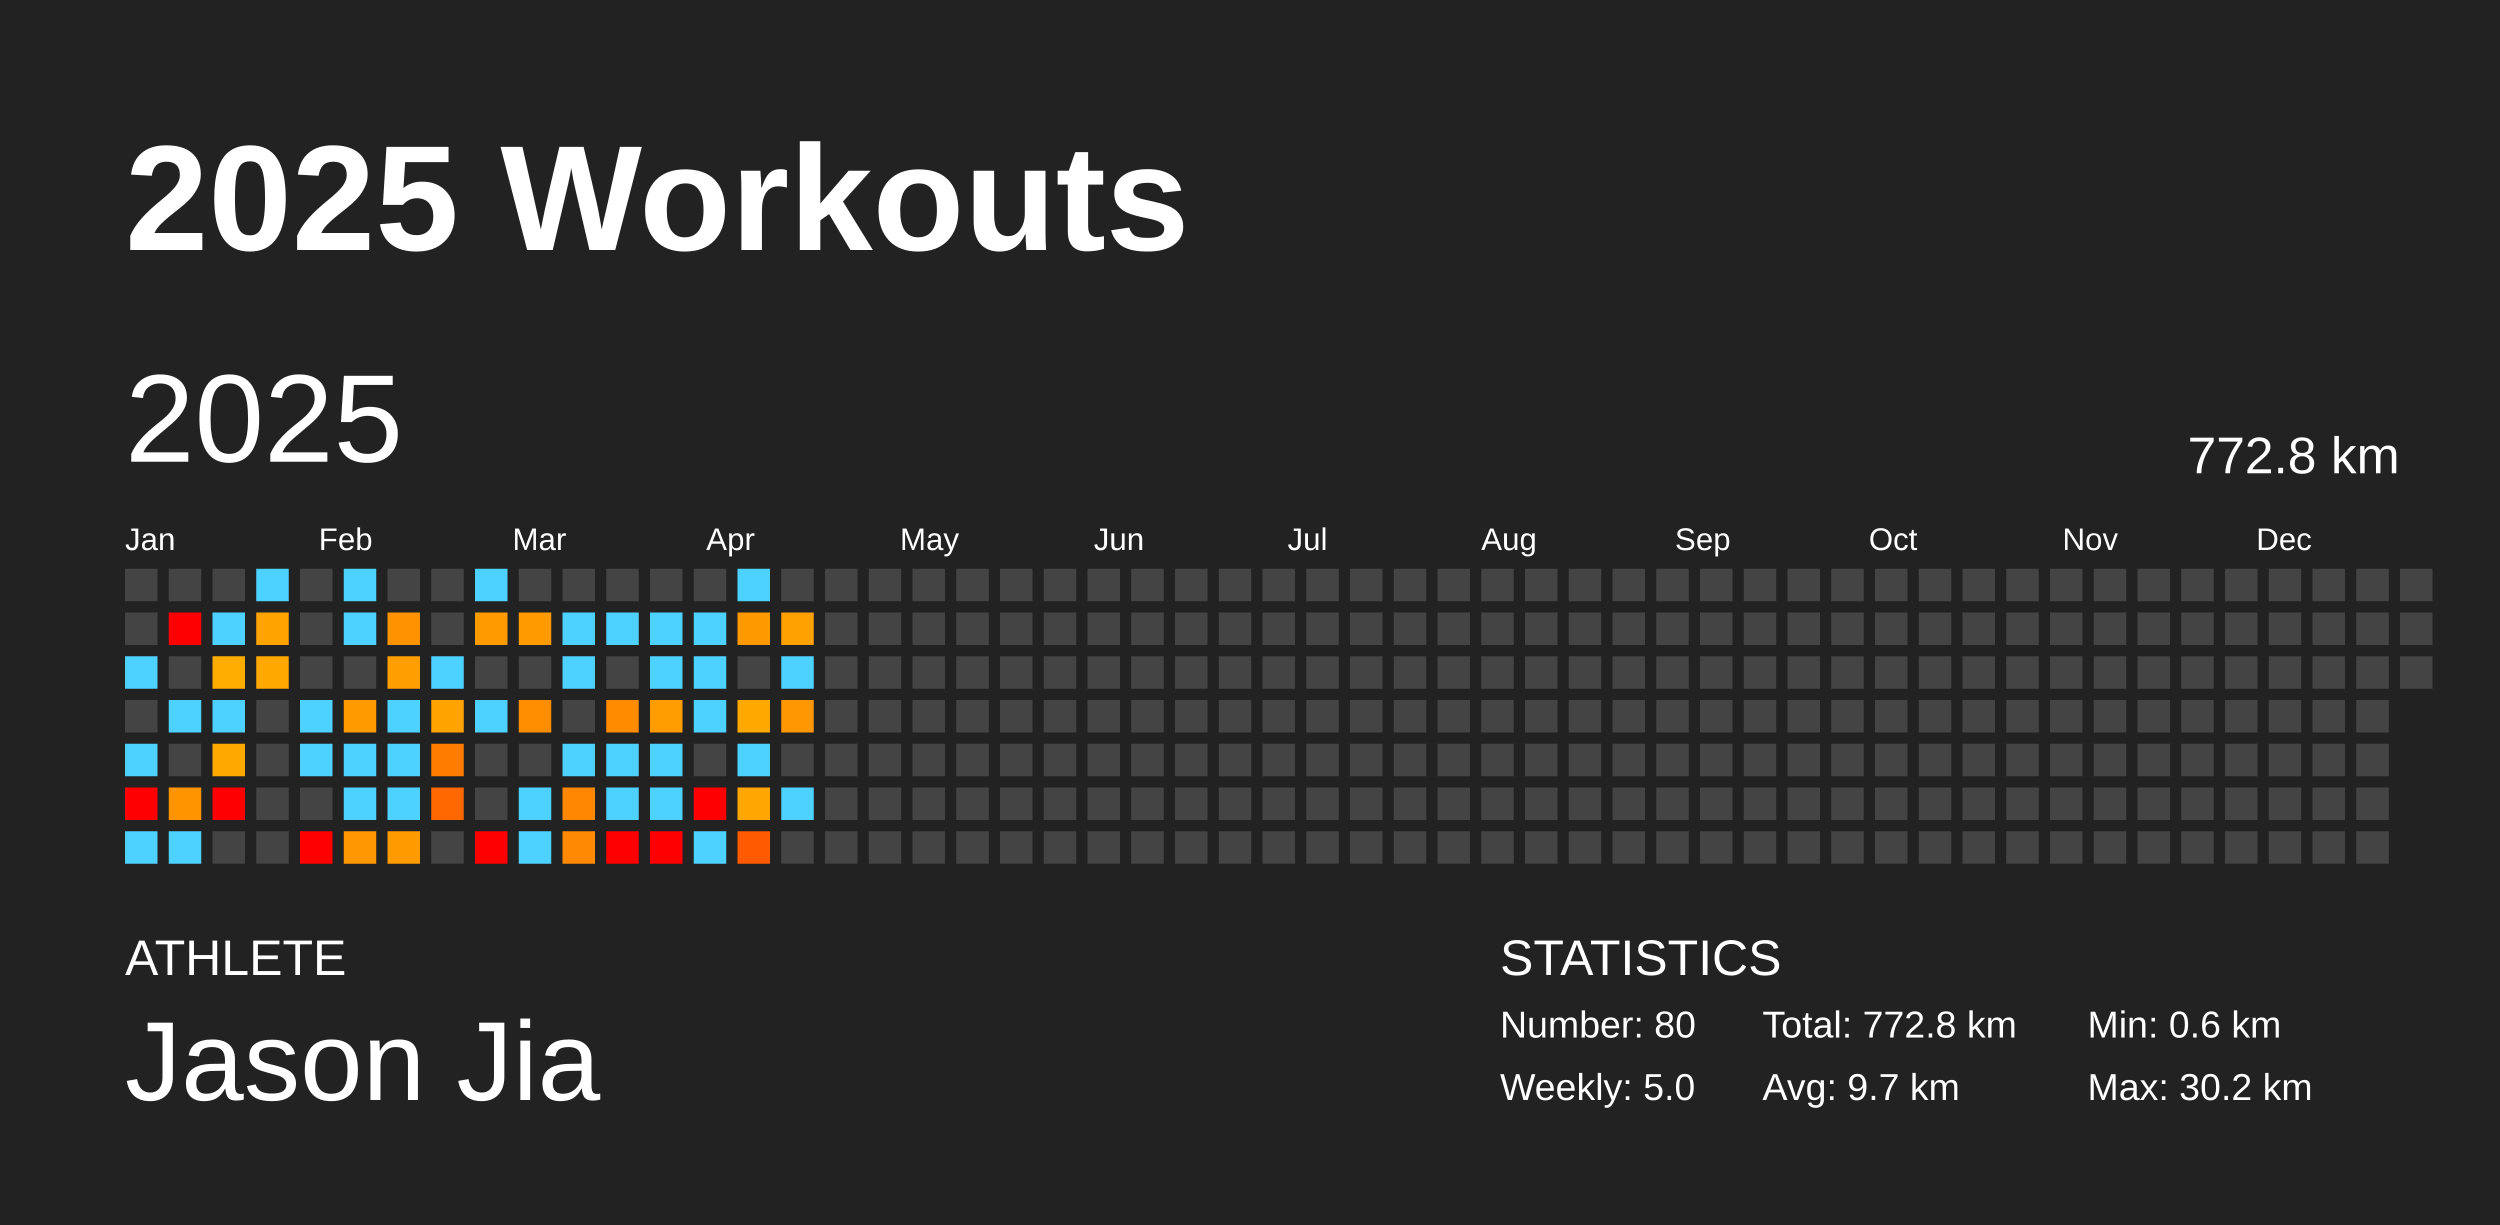
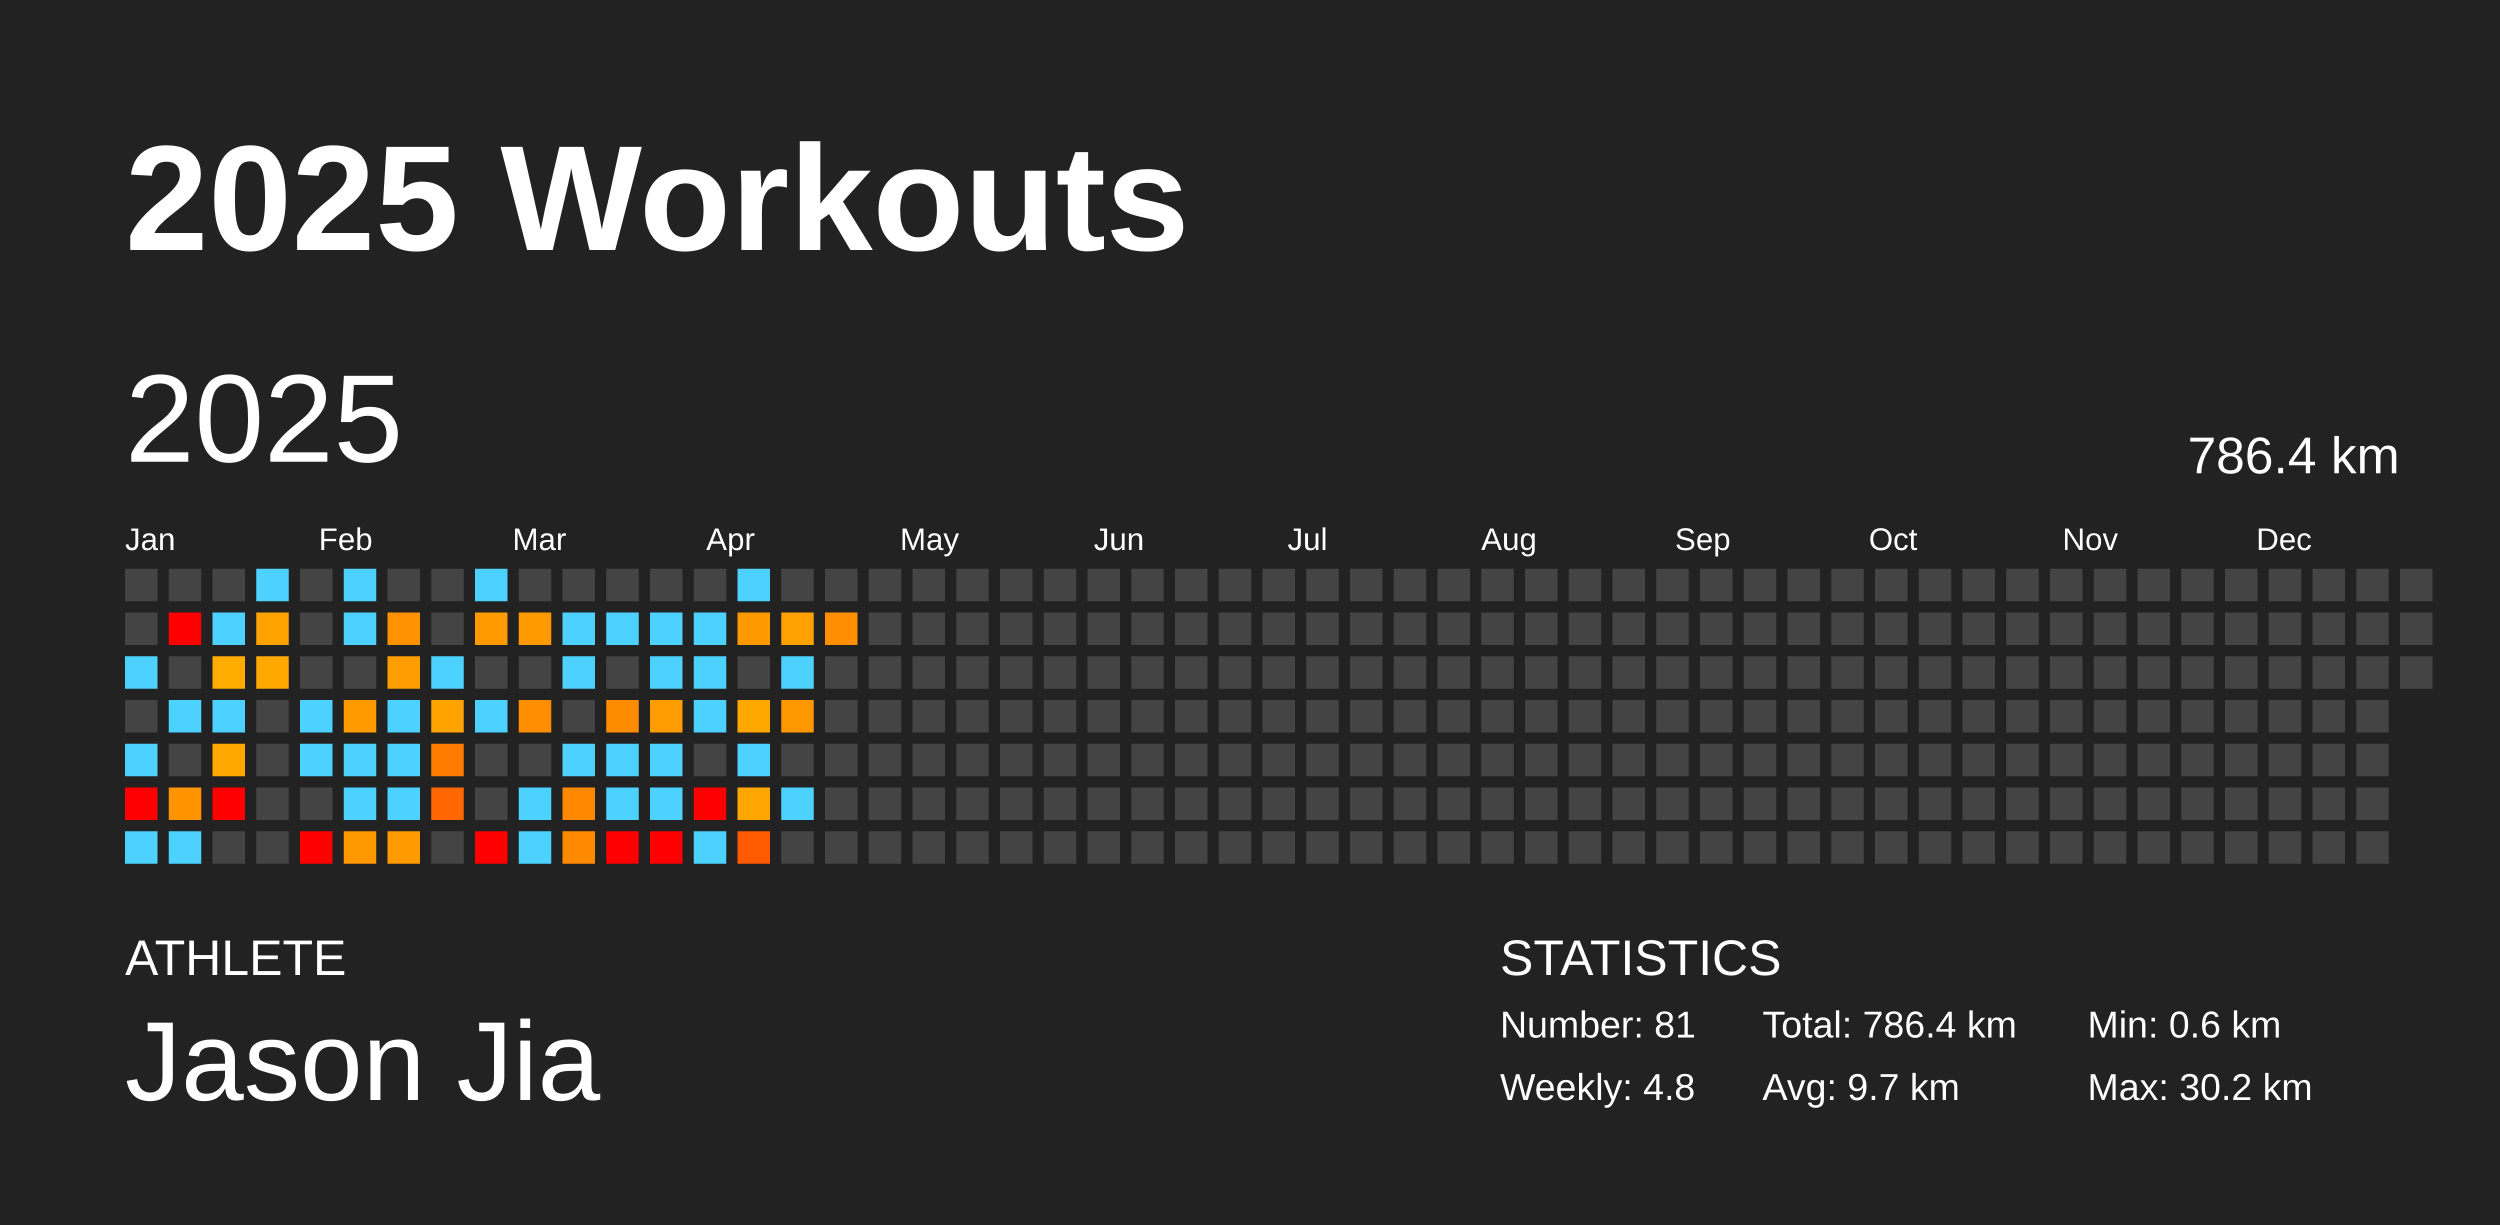
<svg xmlns="http://www.w3.org/2000/svg" baseProfile="full" height="98mm" version="1.1" viewBox="0,0,200,98" width="200mm">
  <defs />
  <rect fill="#222222" height="98" width="200" x="0" y="0" />
  <text fill="#FFFFFF" style="font-size:12px; font-family:Arial; font-weight:bold;" x="10" y="20">2025 Workouts</text>
  <text fill="#FFFFFF" style="font-size:4px; font-family:Arial" x="10" y="78">ATHLETE</text>
  <text fill="#FFFFFF" style="font-size:9px; font-family:Arial" x="10" y="88">Jason Jia</text>
  <text fill="#FFFFFF" style="font-size:4px; font-family:Arial" x="120" y="78">STATISTICS</text>
-   <text fill="#FFFFFF" style="font-size:3px; font-family:Arial" x="120" y="83">Number: 80</text>
-   <text fill="#FFFFFF" style="font-size:3px; font-family:Arial" x="120" y="88">Weekly: 5.0</text>
-   <text fill="#FFFFFF" style="font-size:3px; font-family:Arial" x="141" y="83">Total: 772.8 km</text>
+   <text fill="#FFFFFF" style="font-size:3px; font-family:Arial" x="120" y="83">Number: 81</text>
+   <text fill="#FFFFFF" style="font-size:3px; font-family:Arial" x="120" y="88">Weekly: 4.8</text>
+   <text fill="#FFFFFF" style="font-size:3px; font-family:Arial" x="141" y="83">Total: 786.4 km</text>
  <text fill="#FFFFFF" style="font-size:3px; font-family:Arial" x="141" y="88">Avg: 9.7 km</text>
  <text fill="#FFFFFF" style="font-size:3px; font-family:Arial" x="167" y="83">Min: 0.6 km</text>
  <text fill="#FFFFFF" style="font-size:3px; font-family:Arial" x="167" y="88">Max: 30.2 km</text>
  <text dominant-baseline="hanging" fill="#FFFFFF" style="font-size:10.0px; font-family:Arial;" x="10" y="30">2025</text>
-   <text dominant-baseline="hanging" fill="#FFFFFF" style="font-size:4.125px; font-family:Arial;" x="175" y="35">772.8 km</text>
+   <text dominant-baseline="hanging" fill="#FFFFFF" style="font-size:4.125px; font-family:Arial;" x="175" y="35">786.4 km</text>
  <text fill="#FFFFFF" style="font-size:2.5px; font-family:Arial" x="10.0" y="44">Jan</text>
  <text fill="#FFFFFF" style="font-size:2.5px; font-family:Arial" x="25.5" y="44">Feb</text>
  <text fill="#FFFFFF" style="font-size:2.5px; font-family:Arial" x="41.0" y="44">Mar</text>
  <text fill="#FFFFFF" style="font-size:2.5px; font-family:Arial" x="56.5" y="44">Apr</text>
  <text fill="#FFFFFF" style="font-size:2.5px; font-family:Arial" x="72.0" y="44">May</text>
  <text fill="#FFFFFF" style="font-size:2.5px; font-family:Arial" x="87.5" y="44">Jun</text>
  <text fill="#FFFFFF" style="font-size:2.5px; font-family:Arial" x="103.0" y="44">Jul</text>
  <text fill="#FFFFFF" style="font-size:2.5px; font-family:Arial" x="118.5" y="44">Aug</text>
  <text fill="#FFFFFF" style="font-size:2.5px; font-family:Arial" x="134.0" y="44">Sep</text>
  <text fill="#FFFFFF" style="font-size:2.5px; font-family:Arial" x="149.5" y="44">Oct</text>
  <text fill="#FFFFFF" style="font-size:2.5px; font-family:Arial" x="165.0" y="44">Nov</text>
  <text fill="#FFFFFF" style="font-size:2.5px; font-family:Arial" x="180.5" y="44">Dec</text>
  <rect fill="#444444" height="2.6" width="2.6" x="10.0" y="45.5" />
  <rect fill="#444444" height="2.6" width="2.6" x="10.0" y="49.0" />
  <rect fill="#4dd2ff" height="2.6" width="2.6" x="10.0" y="52.5" />
  <rect fill="#444444" height="2.6" width="2.6" x="10.0" y="56.0" />
  <rect fill="#4dd2ff" height="2.6" width="2.6" x="10.0" y="59.5" />
  <rect fill="red" height="2.6" width="2.6" x="10.0" y="63.0" />
  <rect fill="#4dd2ff" height="2.6" width="2.6" x="10.0" y="66.5" />
  <rect fill="#444444" height="2.6" width="2.6" x="13.5" y="45.5" />
  <rect fill="red" height="2.6" width="2.6" x="13.5" y="49.0" />
  <rect fill="#444444" height="2.6" width="2.6" x="13.5" y="52.5" />
  <rect fill="#4dd2ff" height="2.6" width="2.6" x="13.5" y="56.0" />
  <rect fill="#444444" height="2.6" width="2.6" x="13.5" y="59.5" />
  <rect fill="#ff9300" height="2.6" width="2.6" x="13.5" y="63.0" />
  <rect fill="#4dd2ff" height="2.6" width="2.6" x="13.5" y="66.5" />
  <rect fill="#444444" height="2.6" width="2.6" x="17.0" y="45.5" />
  <rect fill="#4dd2ff" height="2.6" width="2.6" x="17.0" y="49.0" />
  <rect fill="#ffac00" height="2.6" width="2.6" x="17.0" y="52.5" />
  <rect fill="#4dd2ff" height="2.6" width="2.6" x="17.0" y="56.0" />
  <rect fill="#ffa900" height="2.6" width="2.6" x="17.0" y="59.5" />
  <rect fill="red" height="2.6" width="2.6" x="17.0" y="63.0" />
  <rect fill="#444444" height="2.6" width="2.6" x="17.0" y="66.5" />
  <rect fill="#4dd2ff" height="2.6" width="2.6" x="20.5" y="45.5" />
  <rect fill="#ffa300" height="2.6" width="2.6" x="20.5" y="49.0" />
  <rect fill="#ffa800" height="2.6" width="2.6" x="20.5" y="52.5" />
  <rect fill="#444444" height="2.6" width="2.6" x="20.5" y="56.0" />
  <rect fill="#444444" height="2.6" width="2.6" x="20.5" y="59.5" />
  <rect fill="#444444" height="2.6" width="2.6" x="20.5" y="63.0" />
  <rect fill="#444444" height="2.6" width="2.6" x="20.5" y="66.5" />
  <rect fill="#444444" height="2.6" width="2.6" x="24.0" y="45.5" />
  <rect fill="#444444" height="2.6" width="2.6" x="24.0" y="49.0" />
  <rect fill="#444444" height="2.6" width="2.6" x="24.0" y="52.5" />
  <rect fill="#4dd2ff" height="2.6" width="2.6" x="24.0" y="56.0" />
  <rect fill="#4dd2ff" height="2.6" width="2.6" x="24.0" y="59.5" />
  <rect fill="#444444" height="2.6" width="2.6" x="24.0" y="63.0" />
  <rect fill="red" height="2.6" width="2.6" x="24.0" y="66.5" />
  <rect fill="#4dd2ff" height="2.6" width="2.6" x="27.5" y="45.5" />
  <rect fill="#4dd2ff" height="2.6" width="2.6" x="27.5" y="49.0" />
  <rect fill="#444444" height="2.6" width="2.6" x="27.5" y="52.5" />
  <rect fill="#ff9b00" height="2.6" width="2.6" x="27.5" y="56.0" />
  <rect fill="#4dd2ff" height="2.6" width="2.6" x="27.5" y="59.5" />
  <rect fill="#4dd2ff" height="2.6" width="2.6" x="27.5" y="63.0" />
  <rect fill="#ff9800" height="2.6" width="2.6" x="27.5" y="66.5" />
  <rect fill="#444444" height="2.6" width="2.6" x="31.0" y="45.5" />
  <rect fill="#ff9200" height="2.6" width="2.6" x="31.0" y="49.0" />
  <rect fill="#ff9e00" height="2.6" width="2.6" x="31.0" y="52.5" />
  <rect fill="#4dd2ff" height="2.6" width="2.6" x="31.0" y="56.0" />
  <rect fill="#4dd2ff" height="2.6" width="2.6" x="31.0" y="59.5" />
  <rect fill="#4dd2ff" height="2.6" width="2.6" x="31.0" y="63.0" />
  <rect fill="#ff9b00" height="2.6" width="2.6" x="31.0" y="66.5" />
  <rect fill="#444444" height="2.6" width="2.6" x="34.5" y="45.5" />
  <rect fill="#444444" height="2.6" width="2.6" x="34.5" y="49.0" />
  <rect fill="#4dd2ff" height="2.6" width="2.6" x="34.5" y="52.5" />
  <rect fill="#ffa300" height="2.6" width="2.6" x="34.5" y="56.0" />
  <rect fill="#ff7c00" height="2.6" width="2.6" x="34.5" y="59.5" />
  <rect fill="#ff6800" height="2.6" width="2.6" x="34.5" y="63.0" />
  <rect fill="#444444" height="2.6" width="2.6" x="34.5" y="66.5" />
  <rect fill="#4dd2ff" height="2.6" width="2.6" x="38.0" y="45.5" />
  <rect fill="#ff9a00" height="2.6" width="2.6" x="38.0" y="49.0" />
  <rect fill="#444444" height="2.6" width="2.6" x="38.0" y="52.5" />
  <rect fill="#4dd2ff" height="2.6" width="2.6" x="38.0" y="56.0" />
  <rect fill="#444444" height="2.6" width="2.6" x="38.0" y="59.5" />
  <rect fill="#444444" height="2.6" width="2.6" x="38.0" y="63.0" />
  <rect fill="red" height="2.6" width="2.6" x="38.0" y="66.5" />
  <rect fill="#444444" height="2.6" width="2.6" x="41.5" y="45.5" />
  <rect fill="#ff9b00" height="2.6" width="2.6" x="41.5" y="49.0" />
  <rect fill="#444444" height="2.6" width="2.6" x="41.5" y="52.5" />
  <rect fill="#ff8d00" height="2.6" width="2.6" x="41.5" y="56.0" />
  <rect fill="#444444" height="2.6" width="2.6" x="41.5" y="59.5" />
  <rect fill="#4dd2ff" height="2.6" width="2.6" x="41.5" y="63.0" />
  <rect fill="#4dd2ff" height="2.6" width="2.6" x="41.5" y="66.5" />
  <rect fill="#444444" height="2.6" width="2.6" x="45.0" y="45.5" />
  <rect fill="#4dd2ff" height="2.6" width="2.6" x="45.0" y="49.0" />
  <rect fill="#4dd2ff" height="2.6" width="2.6" x="45.0" y="52.5" />
  <rect fill="#444444" height="2.6" width="2.6" x="45.0" y="56.0" />
  <rect fill="#4dd2ff" height="2.6" width="2.6" x="45.0" y="59.5" />
  <rect fill="#ff8800" height="2.6" width="2.6" x="45.0" y="63.0" />
  <rect fill="#ff8900" height="2.6" width="2.6" x="45.0" y="66.5" />
  <rect fill="#444444" height="2.6" width="2.6" x="48.5" y="45.5" />
  <rect fill="#4dd2ff" height="2.6" width="2.6" x="48.5" y="49.0" />
  <rect fill="#444444" height="2.6" width="2.6" x="48.5" y="52.5" />
  <rect fill="#ff8c00" height="2.6" width="2.6" x="48.5" y="56.0" />
  <rect fill="#4dd2ff" height="2.6" width="2.6" x="48.5" y="59.5" />
  <rect fill="#4dd2ff" height="2.6" width="2.6" x="48.5" y="63.0" />
  <rect fill="red" height="2.6" width="2.6" x="48.5" y="66.5" />
  <rect fill="#444444" height="2.6" width="2.6" x="52.0" y="45.5" />
  <rect fill="#4dd2ff" height="2.6" width="2.6" x="52.0" y="49.0" />
  <rect fill="#4dd2ff" height="2.6" width="2.6" x="52.0" y="52.5" />
  <rect fill="#ff9c00" height="2.6" width="2.6" x="52.0" y="56.0" />
  <rect fill="#4dd2ff" height="2.6" width="2.6" x="52.0" y="59.5" />
  <rect fill="#4dd2ff" height="2.6" width="2.6" x="52.0" y="63.0" />
  <rect fill="red" height="2.6" width="2.6" x="52.0" y="66.5" />
  <rect fill="#444444" height="2.6" width="2.6" x="55.5" y="45.5" />
  <rect fill="#4dd2ff" height="2.6" width="2.6" x="55.5" y="49.0" />
  <rect fill="#4dd2ff" height="2.6" width="2.6" x="55.5" y="52.5" />
  <rect fill="#4dd2ff" height="2.6" width="2.6" x="55.5" y="56.0" />
  <rect fill="#444444" height="2.6" width="2.6" x="55.5" y="59.5" />
  <rect fill="red" height="2.6" width="2.6" x="55.5" y="63.0" />
  <rect fill="#4dd2ff" height="2.6" width="2.6" x="55.5" y="66.5" />
  <rect fill="#4dd2ff" height="2.6" width="2.6" x="59.0" y="45.5" />
  <rect fill="#ff9900" height="2.6" width="2.6" x="59.0" y="49.0" />
  <rect fill="#444444" height="2.6" width="2.6" x="59.0" y="52.5" />
  <rect fill="#ffa900" height="2.6" width="2.6" x="59.0" y="56.0" />
  <rect fill="#4dd2ff" height="2.6" width="2.6" x="59.0" y="59.5" />
  <rect fill="#ffa700" height="2.6" width="2.6" x="59.0" y="63.0" />
  <rect fill="#ff5a00" height="2.6" width="2.6" x="59.0" y="66.5" />
  <rect fill="#444444" height="2.6" width="2.6" x="62.5" y="45.5" />
  <rect fill="#ffa100" height="2.6" width="2.6" x="62.5" y="49.0" />
  <rect fill="#4dd2ff" height="2.6" width="2.6" x="62.5" y="52.5" />
  <rect fill="#ff9700" height="2.6" width="2.6" x="62.5" y="56.0" />
  <rect fill="#444444" height="2.6" width="2.6" x="62.5" y="59.5" />
  <rect fill="#4dd2ff" height="2.6" width="2.6" x="62.5" y="63.0" />
  <rect fill="#444444" height="2.6" width="2.6" x="62.5" y="66.5" />
  <rect fill="#444444" height="2.6" width="2.6" x="66.0" y="45.5" />
-   <rect fill="#444444" height="2.6" width="2.6" x="66.0" y="49.0" />
+   <rect fill="#ff8e00" height="2.6" width="2.6" x="66.0" y="49.0" />
  <rect fill="#444444" height="2.6" width="2.6" x="66.0" y="52.5" />
  <rect fill="#444444" height="2.6" width="2.6" x="66.0" y="56.0" />
  <rect fill="#444444" height="2.6" width="2.6" x="66.0" y="59.5" />
  <rect fill="#444444" height="2.6" width="2.6" x="66.0" y="63.0" />
  <rect fill="#444444" height="2.6" width="2.6" x="66.0" y="66.5" />
  <rect fill="#444444" height="2.6" width="2.6" x="69.5" y="45.5" />
  <rect fill="#444444" height="2.6" width="2.6" x="69.5" y="49.0" />
  <rect fill="#444444" height="2.6" width="2.6" x="69.5" y="52.5" />
  <rect fill="#444444" height="2.6" width="2.6" x="69.5" y="56.0" />
  <rect fill="#444444" height="2.6" width="2.6" x="69.5" y="59.5" />
  <rect fill="#444444" height="2.6" width="2.6" x="69.5" y="63.0" />
  <rect fill="#444444" height="2.6" width="2.6" x="69.5" y="66.5" />
  <rect fill="#444444" height="2.6" width="2.6" x="73.0" y="45.5" />
  <rect fill="#444444" height="2.6" width="2.6" x="73.0" y="49.0" />
  <rect fill="#444444" height="2.6" width="2.6" x="73.0" y="52.5" />
  <rect fill="#444444" height="2.6" width="2.6" x="73.0" y="56.0" />
  <rect fill="#444444" height="2.6" width="2.6" x="73.0" y="59.5" />
  <rect fill="#444444" height="2.6" width="2.6" x="73.0" y="63.0" />
  <rect fill="#444444" height="2.6" width="2.6" x="73.0" y="66.5" />
  <rect fill="#444444" height="2.6" width="2.6" x="76.5" y="45.5" />
  <rect fill="#444444" height="2.6" width="2.6" x="76.5" y="49.0" />
  <rect fill="#444444" height="2.6" width="2.6" x="76.5" y="52.5" />
  <rect fill="#444444" height="2.6" width="2.6" x="76.5" y="56.0" />
  <rect fill="#444444" height="2.6" width="2.6" x="76.5" y="59.5" />
  <rect fill="#444444" height="2.6" width="2.6" x="76.5" y="63.0" />
  <rect fill="#444444" height="2.6" width="2.6" x="76.5" y="66.5" />
  <rect fill="#444444" height="2.6" width="2.6" x="80.0" y="45.5" />
  <rect fill="#444444" height="2.6" width="2.6" x="80.0" y="49.0" />
  <rect fill="#444444" height="2.6" width="2.6" x="80.0" y="52.5" />
  <rect fill="#444444" height="2.6" width="2.6" x="80.0" y="56.0" />
  <rect fill="#444444" height="2.6" width="2.6" x="80.0" y="59.5" />
  <rect fill="#444444" height="2.6" width="2.6" x="80.0" y="63.0" />
  <rect fill="#444444" height="2.6" width="2.6" x="80.0" y="66.5" />
  <rect fill="#444444" height="2.6" width="2.6" x="83.5" y="45.5" />
  <rect fill="#444444" height="2.6" width="2.6" x="83.5" y="49.0" />
  <rect fill="#444444" height="2.6" width="2.6" x="83.5" y="52.5" />
  <rect fill="#444444" height="2.6" width="2.6" x="83.5" y="56.0" />
  <rect fill="#444444" height="2.6" width="2.6" x="83.5" y="59.5" />
  <rect fill="#444444" height="2.6" width="2.6" x="83.5" y="63.0" />
  <rect fill="#444444" height="2.6" width="2.6" x="83.5" y="66.5" />
  <rect fill="#444444" height="2.6" width="2.6" x="87.0" y="45.5" />
  <rect fill="#444444" height="2.6" width="2.6" x="87.0" y="49.0" />
  <rect fill="#444444" height="2.6" width="2.6" x="87.0" y="52.5" />
  <rect fill="#444444" height="2.6" width="2.6" x="87.0" y="56.0" />
  <rect fill="#444444" height="2.6" width="2.6" x="87.0" y="59.5" />
  <rect fill="#444444" height="2.6" width="2.6" x="87.0" y="63.0" />
  <rect fill="#444444" height="2.6" width="2.6" x="87.0" y="66.5" />
  <rect fill="#444444" height="2.6" width="2.6" x="90.5" y="45.5" />
  <rect fill="#444444" height="2.6" width="2.6" x="90.5" y="49.0" />
  <rect fill="#444444" height="2.6" width="2.6" x="90.5" y="52.5" />
  <rect fill="#444444" height="2.6" width="2.6" x="90.5" y="56.0" />
  <rect fill="#444444" height="2.6" width="2.6" x="90.5" y="59.5" />
  <rect fill="#444444" height="2.6" width="2.6" x="90.5" y="63.0" />
  <rect fill="#444444" height="2.6" width="2.6" x="90.5" y="66.5" />
  <rect fill="#444444" height="2.6" width="2.6" x="94.0" y="45.5" />
  <rect fill="#444444" height="2.6" width="2.6" x="94.0" y="49.0" />
  <rect fill="#444444" height="2.6" width="2.6" x="94.0" y="52.5" />
  <rect fill="#444444" height="2.6" width="2.6" x="94.0" y="56.0" />
  <rect fill="#444444" height="2.6" width="2.6" x="94.0" y="59.5" />
  <rect fill="#444444" height="2.6" width="2.6" x="94.0" y="63.0" />
  <rect fill="#444444" height="2.6" width="2.6" x="94.0" y="66.5" />
  <rect fill="#444444" height="2.6" width="2.6" x="97.5" y="45.5" />
  <rect fill="#444444" height="2.6" width="2.6" x="97.5" y="49.0" />
  <rect fill="#444444" height="2.6" width="2.6" x="97.5" y="52.5" />
  <rect fill="#444444" height="2.6" width="2.6" x="97.5" y="56.0" />
  <rect fill="#444444" height="2.6" width="2.6" x="97.5" y="59.5" />
  <rect fill="#444444" height="2.6" width="2.6" x="97.5" y="63.0" />
  <rect fill="#444444" height="2.6" width="2.6" x="97.5" y="66.5" />
  <rect fill="#444444" height="2.6" width="2.6" x="101.0" y="45.5" />
  <rect fill="#444444" height="2.6" width="2.6" x="101.0" y="49.0" />
  <rect fill="#444444" height="2.6" width="2.6" x="101.0" y="52.5" />
  <rect fill="#444444" height="2.6" width="2.6" x="101.0" y="56.0" />
  <rect fill="#444444" height="2.6" width="2.6" x="101.0" y="59.5" />
  <rect fill="#444444" height="2.6" width="2.6" x="101.0" y="63.0" />
  <rect fill="#444444" height="2.6" width="2.6" x="101.0" y="66.5" />
  <rect fill="#444444" height="2.6" width="2.6" x="104.5" y="45.5" />
  <rect fill="#444444" height="2.6" width="2.6" x="104.5" y="49.0" />
  <rect fill="#444444" height="2.6" width="2.6" x="104.5" y="52.5" />
  <rect fill="#444444" height="2.6" width="2.6" x="104.5" y="56.0" />
  <rect fill="#444444" height="2.6" width="2.6" x="104.5" y="59.5" />
  <rect fill="#444444" height="2.6" width="2.6" x="104.5" y="63.0" />
  <rect fill="#444444" height="2.6" width="2.6" x="104.5" y="66.5" />
  <rect fill="#444444" height="2.6" width="2.6" x="108.0" y="45.5" />
  <rect fill="#444444" height="2.6" width="2.6" x="108.0" y="49.0" />
  <rect fill="#444444" height="2.6" width="2.6" x="108.0" y="52.5" />
  <rect fill="#444444" height="2.6" width="2.6" x="108.0" y="56.0" />
  <rect fill="#444444" height="2.6" width="2.6" x="108.0" y="59.5" />
  <rect fill="#444444" height="2.6" width="2.6" x="108.0" y="63.0" />
  <rect fill="#444444" height="2.6" width="2.6" x="108.0" y="66.5" />
  <rect fill="#444444" height="2.6" width="2.6" x="111.5" y="45.5" />
  <rect fill="#444444" height="2.6" width="2.6" x="111.5" y="49.0" />
  <rect fill="#444444" height="2.6" width="2.6" x="111.5" y="52.5" />
  <rect fill="#444444" height="2.6" width="2.6" x="111.5" y="56.0" />
  <rect fill="#444444" height="2.6" width="2.6" x="111.5" y="59.5" />
  <rect fill="#444444" height="2.6" width="2.6" x="111.5" y="63.0" />
  <rect fill="#444444" height="2.6" width="2.6" x="111.5" y="66.5" />
  <rect fill="#444444" height="2.6" width="2.6" x="115.0" y="45.5" />
  <rect fill="#444444" height="2.6" width="2.6" x="115.0" y="49.0" />
  <rect fill="#444444" height="2.6" width="2.6" x="115.0" y="52.5" />
  <rect fill="#444444" height="2.6" width="2.6" x="115.0" y="56.0" />
  <rect fill="#444444" height="2.6" width="2.6" x="115.0" y="59.5" />
  <rect fill="#444444" height="2.6" width="2.6" x="115.0" y="63.0" />
  <rect fill="#444444" height="2.6" width="2.6" x="115.0" y="66.5" />
  <rect fill="#444444" height="2.6" width="2.6" x="118.5" y="45.5" />
  <rect fill="#444444" height="2.6" width="2.6" x="118.5" y="49.0" />
  <rect fill="#444444" height="2.6" width="2.6" x="118.5" y="52.5" />
  <rect fill="#444444" height="2.6" width="2.6" x="118.5" y="56.0" />
  <rect fill="#444444" height="2.6" width="2.6" x="118.5" y="59.5" />
  <rect fill="#444444" height="2.6" width="2.6" x="118.5" y="63.0" />
  <rect fill="#444444" height="2.6" width="2.6" x="118.5" y="66.5" />
  <rect fill="#444444" height="2.6" width="2.6" x="122.0" y="45.5" />
  <rect fill="#444444" height="2.6" width="2.6" x="122.0" y="49.0" />
  <rect fill="#444444" height="2.6" width="2.6" x="122.0" y="52.5" />
  <rect fill="#444444" height="2.6" width="2.6" x="122.0" y="56.0" />
  <rect fill="#444444" height="2.6" width="2.6" x="122.0" y="59.5" />
  <rect fill="#444444" height="2.6" width="2.6" x="122.0" y="63.0" />
  <rect fill="#444444" height="2.6" width="2.6" x="122.0" y="66.5" />
  <rect fill="#444444" height="2.6" width="2.6" x="125.5" y="45.5" />
  <rect fill="#444444" height="2.6" width="2.6" x="125.5" y="49.0" />
  <rect fill="#444444" height="2.6" width="2.6" x="125.5" y="52.5" />
  <rect fill="#444444" height="2.6" width="2.6" x="125.5" y="56.0" />
  <rect fill="#444444" height="2.6" width="2.6" x="125.5" y="59.5" />
  <rect fill="#444444" height="2.6" width="2.6" x="125.5" y="63.0" />
  <rect fill="#444444" height="2.6" width="2.6" x="125.5" y="66.5" />
  <rect fill="#444444" height="2.6" width="2.6" x="129.0" y="45.5" />
  <rect fill="#444444" height="2.6" width="2.6" x="129.0" y="49.0" />
  <rect fill="#444444" height="2.6" width="2.6" x="129.0" y="52.5" />
  <rect fill="#444444" height="2.6" width="2.6" x="129.0" y="56.0" />
  <rect fill="#444444" height="2.6" width="2.6" x="129.0" y="59.5" />
  <rect fill="#444444" height="2.6" width="2.6" x="129.0" y="63.0" />
  <rect fill="#444444" height="2.6" width="2.6" x="129.0" y="66.5" />
  <rect fill="#444444" height="2.6" width="2.6" x="132.5" y="45.5" />
  <rect fill="#444444" height="2.6" width="2.6" x="132.5" y="49.0" />
  <rect fill="#444444" height="2.6" width="2.6" x="132.5" y="52.5" />
  <rect fill="#444444" height="2.6" width="2.6" x="132.5" y="56.0" />
  <rect fill="#444444" height="2.6" width="2.6" x="132.5" y="59.5" />
  <rect fill="#444444" height="2.6" width="2.6" x="132.5" y="63.0" />
  <rect fill="#444444" height="2.6" width="2.6" x="132.5" y="66.5" />
  <rect fill="#444444" height="2.6" width="2.6" x="136.0" y="45.5" />
  <rect fill="#444444" height="2.6" width="2.6" x="136.0" y="49.0" />
  <rect fill="#444444" height="2.6" width="2.6" x="136.0" y="52.5" />
  <rect fill="#444444" height="2.6" width="2.6" x="136.0" y="56.0" />
  <rect fill="#444444" height="2.6" width="2.6" x="136.0" y="59.5" />
  <rect fill="#444444" height="2.6" width="2.6" x="136.0" y="63.0" />
  <rect fill="#444444" height="2.6" width="2.6" x="136.0" y="66.5" />
  <rect fill="#444444" height="2.6" width="2.6" x="139.5" y="45.5" />
  <rect fill="#444444" height="2.6" width="2.6" x="139.5" y="49.0" />
  <rect fill="#444444" height="2.6" width="2.6" x="139.5" y="52.5" />
  <rect fill="#444444" height="2.6" width="2.6" x="139.5" y="56.0" />
  <rect fill="#444444" height="2.6" width="2.6" x="139.5" y="59.5" />
  <rect fill="#444444" height="2.6" width="2.6" x="139.5" y="63.0" />
  <rect fill="#444444" height="2.6" width="2.6" x="139.5" y="66.5" />
  <rect fill="#444444" height="2.6" width="2.6" x="143.0" y="45.5" />
  <rect fill="#444444" height="2.6" width="2.6" x="143.0" y="49.0" />
  <rect fill="#444444" height="2.6" width="2.6" x="143.0" y="52.5" />
  <rect fill="#444444" height="2.6" width="2.6" x="143.0" y="56.0" />
  <rect fill="#444444" height="2.6" width="2.6" x="143.0" y="59.5" />
  <rect fill="#444444" height="2.6" width="2.6" x="143.0" y="63.0" />
  <rect fill="#444444" height="2.6" width="2.6" x="143.0" y="66.5" />
  <rect fill="#444444" height="2.6" width="2.6" x="146.5" y="45.5" />
  <rect fill="#444444" height="2.6" width="2.6" x="146.5" y="49.0" />
  <rect fill="#444444" height="2.6" width="2.6" x="146.5" y="52.5" />
  <rect fill="#444444" height="2.6" width="2.6" x="146.5" y="56.0" />
  <rect fill="#444444" height="2.6" width="2.6" x="146.5" y="59.5" />
  <rect fill="#444444" height="2.6" width="2.6" x="146.5" y="63.0" />
  <rect fill="#444444" height="2.6" width="2.6" x="146.5" y="66.5" />
  <rect fill="#444444" height="2.6" width="2.6" x="150.0" y="45.5" />
  <rect fill="#444444" height="2.6" width="2.6" x="150.0" y="49.0" />
  <rect fill="#444444" height="2.6" width="2.6" x="150.0" y="52.5" />
  <rect fill="#444444" height="2.6" width="2.6" x="150.0" y="56.0" />
  <rect fill="#444444" height="2.6" width="2.6" x="150.0" y="59.5" />
  <rect fill="#444444" height="2.6" width="2.6" x="150.0" y="63.0" />
  <rect fill="#444444" height="2.6" width="2.6" x="150.0" y="66.5" />
  <rect fill="#444444" height="2.6" width="2.6" x="153.5" y="45.5" />
  <rect fill="#444444" height="2.6" width="2.6" x="153.5" y="49.0" />
  <rect fill="#444444" height="2.6" width="2.6" x="153.5" y="52.5" />
  <rect fill="#444444" height="2.6" width="2.6" x="153.5" y="56.0" />
  <rect fill="#444444" height="2.6" width="2.6" x="153.5" y="59.5" />
  <rect fill="#444444" height="2.6" width="2.6" x="153.5" y="63.0" />
  <rect fill="#444444" height="2.6" width="2.6" x="153.5" y="66.5" />
  <rect fill="#444444" height="2.6" width="2.6" x="157.0" y="45.5" />
  <rect fill="#444444" height="2.6" width="2.6" x="157.0" y="49.0" />
  <rect fill="#444444" height="2.6" width="2.6" x="157.0" y="52.5" />
  <rect fill="#444444" height="2.6" width="2.6" x="157.0" y="56.0" />
  <rect fill="#444444" height="2.6" width="2.6" x="157.0" y="59.5" />
  <rect fill="#444444" height="2.6" width="2.6" x="157.0" y="63.0" />
  <rect fill="#444444" height="2.6" width="2.6" x="157.0" y="66.5" />
  <rect fill="#444444" height="2.6" width="2.6" x="160.5" y="45.5" />
  <rect fill="#444444" height="2.6" width="2.6" x="160.5" y="49.0" />
  <rect fill="#444444" height="2.6" width="2.6" x="160.5" y="52.5" />
  <rect fill="#444444" height="2.6" width="2.6" x="160.5" y="56.0" />
  <rect fill="#444444" height="2.6" width="2.6" x="160.5" y="59.5" />
  <rect fill="#444444" height="2.6" width="2.6" x="160.5" y="63.0" />
  <rect fill="#444444" height="2.6" width="2.6" x="160.5" y="66.5" />
  <rect fill="#444444" height="2.6" width="2.6" x="164.0" y="45.5" />
  <rect fill="#444444" height="2.6" width="2.6" x="164.0" y="49.0" />
  <rect fill="#444444" height="2.6" width="2.6" x="164.0" y="52.5" />
  <rect fill="#444444" height="2.6" width="2.6" x="164.0" y="56.0" />
  <rect fill="#444444" height="2.6" width="2.6" x="164.0" y="59.5" />
  <rect fill="#444444" height="2.6" width="2.6" x="164.0" y="63.0" />
  <rect fill="#444444" height="2.6" width="2.6" x="164.0" y="66.5" />
  <rect fill="#444444" height="2.6" width="2.6" x="167.5" y="45.5" />
  <rect fill="#444444" height="2.6" width="2.6" x="167.5" y="49.0" />
  <rect fill="#444444" height="2.6" width="2.6" x="167.5" y="52.5" />
  <rect fill="#444444" height="2.6" width="2.6" x="167.5" y="56.0" />
  <rect fill="#444444" height="2.6" width="2.6" x="167.5" y="59.5" />
  <rect fill="#444444" height="2.6" width="2.6" x="167.5" y="63.0" />
  <rect fill="#444444" height="2.6" width="2.6" x="167.5" y="66.5" />
  <rect fill="#444444" height="2.6" width="2.6" x="171.0" y="45.5" />
  <rect fill="#444444" height="2.6" width="2.6" x="171.0" y="49.0" />
  <rect fill="#444444" height="2.6" width="2.6" x="171.0" y="52.5" />
  <rect fill="#444444" height="2.6" width="2.6" x="171.0" y="56.0" />
  <rect fill="#444444" height="2.6" width="2.6" x="171.0" y="59.5" />
  <rect fill="#444444" height="2.6" width="2.6" x="171.0" y="63.0" />
  <rect fill="#444444" height="2.6" width="2.6" x="171.0" y="66.5" />
  <rect fill="#444444" height="2.6" width="2.6" x="174.5" y="45.5" />
  <rect fill="#444444" height="2.6" width="2.6" x="174.5" y="49.0" />
  <rect fill="#444444" height="2.6" width="2.6" x="174.5" y="52.5" />
  <rect fill="#444444" height="2.6" width="2.6" x="174.5" y="56.0" />
  <rect fill="#444444" height="2.6" width="2.6" x="174.5" y="59.5" />
  <rect fill="#444444" height="2.6" width="2.6" x="174.5" y="63.0" />
  <rect fill="#444444" height="2.6" width="2.6" x="174.5" y="66.5" />
  <rect fill="#444444" height="2.6" width="2.6" x="178.0" y="45.5" />
  <rect fill="#444444" height="2.6" width="2.6" x="178.0" y="49.0" />
  <rect fill="#444444" height="2.6" width="2.6" x="178.0" y="52.5" />
  <rect fill="#444444" height="2.6" width="2.6" x="178.0" y="56.0" />
  <rect fill="#444444" height="2.6" width="2.6" x="178.0" y="59.5" />
  <rect fill="#444444" height="2.6" width="2.6" x="178.0" y="63.0" />
  <rect fill="#444444" height="2.6" width="2.6" x="178.0" y="66.5" />
  <rect fill="#444444" height="2.6" width="2.6" x="181.5" y="45.5" />
  <rect fill="#444444" height="2.6" width="2.6" x="181.5" y="49.0" />
  <rect fill="#444444" height="2.6" width="2.6" x="181.5" y="52.5" />
  <rect fill="#444444" height="2.6" width="2.6" x="181.5" y="56.0" />
  <rect fill="#444444" height="2.6" width="2.6" x="181.5" y="59.5" />
  <rect fill="#444444" height="2.6" width="2.6" x="181.5" y="63.0" />
  <rect fill="#444444" height="2.6" width="2.6" x="181.5" y="66.5" />
  <rect fill="#444444" height="2.6" width="2.6" x="185.0" y="45.5" />
  <rect fill="#444444" height="2.6" width="2.6" x="185.0" y="49.0" />
  <rect fill="#444444" height="2.6" width="2.6" x="185.0" y="52.5" />
  <rect fill="#444444" height="2.6" width="2.6" x="185.0" y="56.0" />
  <rect fill="#444444" height="2.6" width="2.6" x="185.0" y="59.5" />
  <rect fill="#444444" height="2.6" width="2.6" x="185.0" y="63.0" />
  <rect fill="#444444" height="2.6" width="2.6" x="185.0" y="66.5" />
  <rect fill="#444444" height="2.6" width="2.6" x="188.5" y="45.5" />
  <rect fill="#444444" height="2.6" width="2.6" x="188.5" y="49.0" />
  <rect fill="#444444" height="2.6" width="2.6" x="188.5" y="52.5" />
  <rect fill="#444444" height="2.6" width="2.6" x="188.5" y="56.0" />
  <rect fill="#444444" height="2.6" width="2.6" x="188.5" y="59.5" />
  <rect fill="#444444" height="2.6" width="2.6" x="188.5" y="63.0" />
  <rect fill="#444444" height="2.6" width="2.6" x="188.5" y="66.5" />
  <rect fill="#444444" height="2.6" width="2.6" x="192.0" y="45.5" />
  <rect fill="#444444" height="2.6" width="2.6" x="192.0" y="49.0" />
  <rect fill="#444444" height="2.6" width="2.6" x="192.0" y="52.5" />
</svg>
